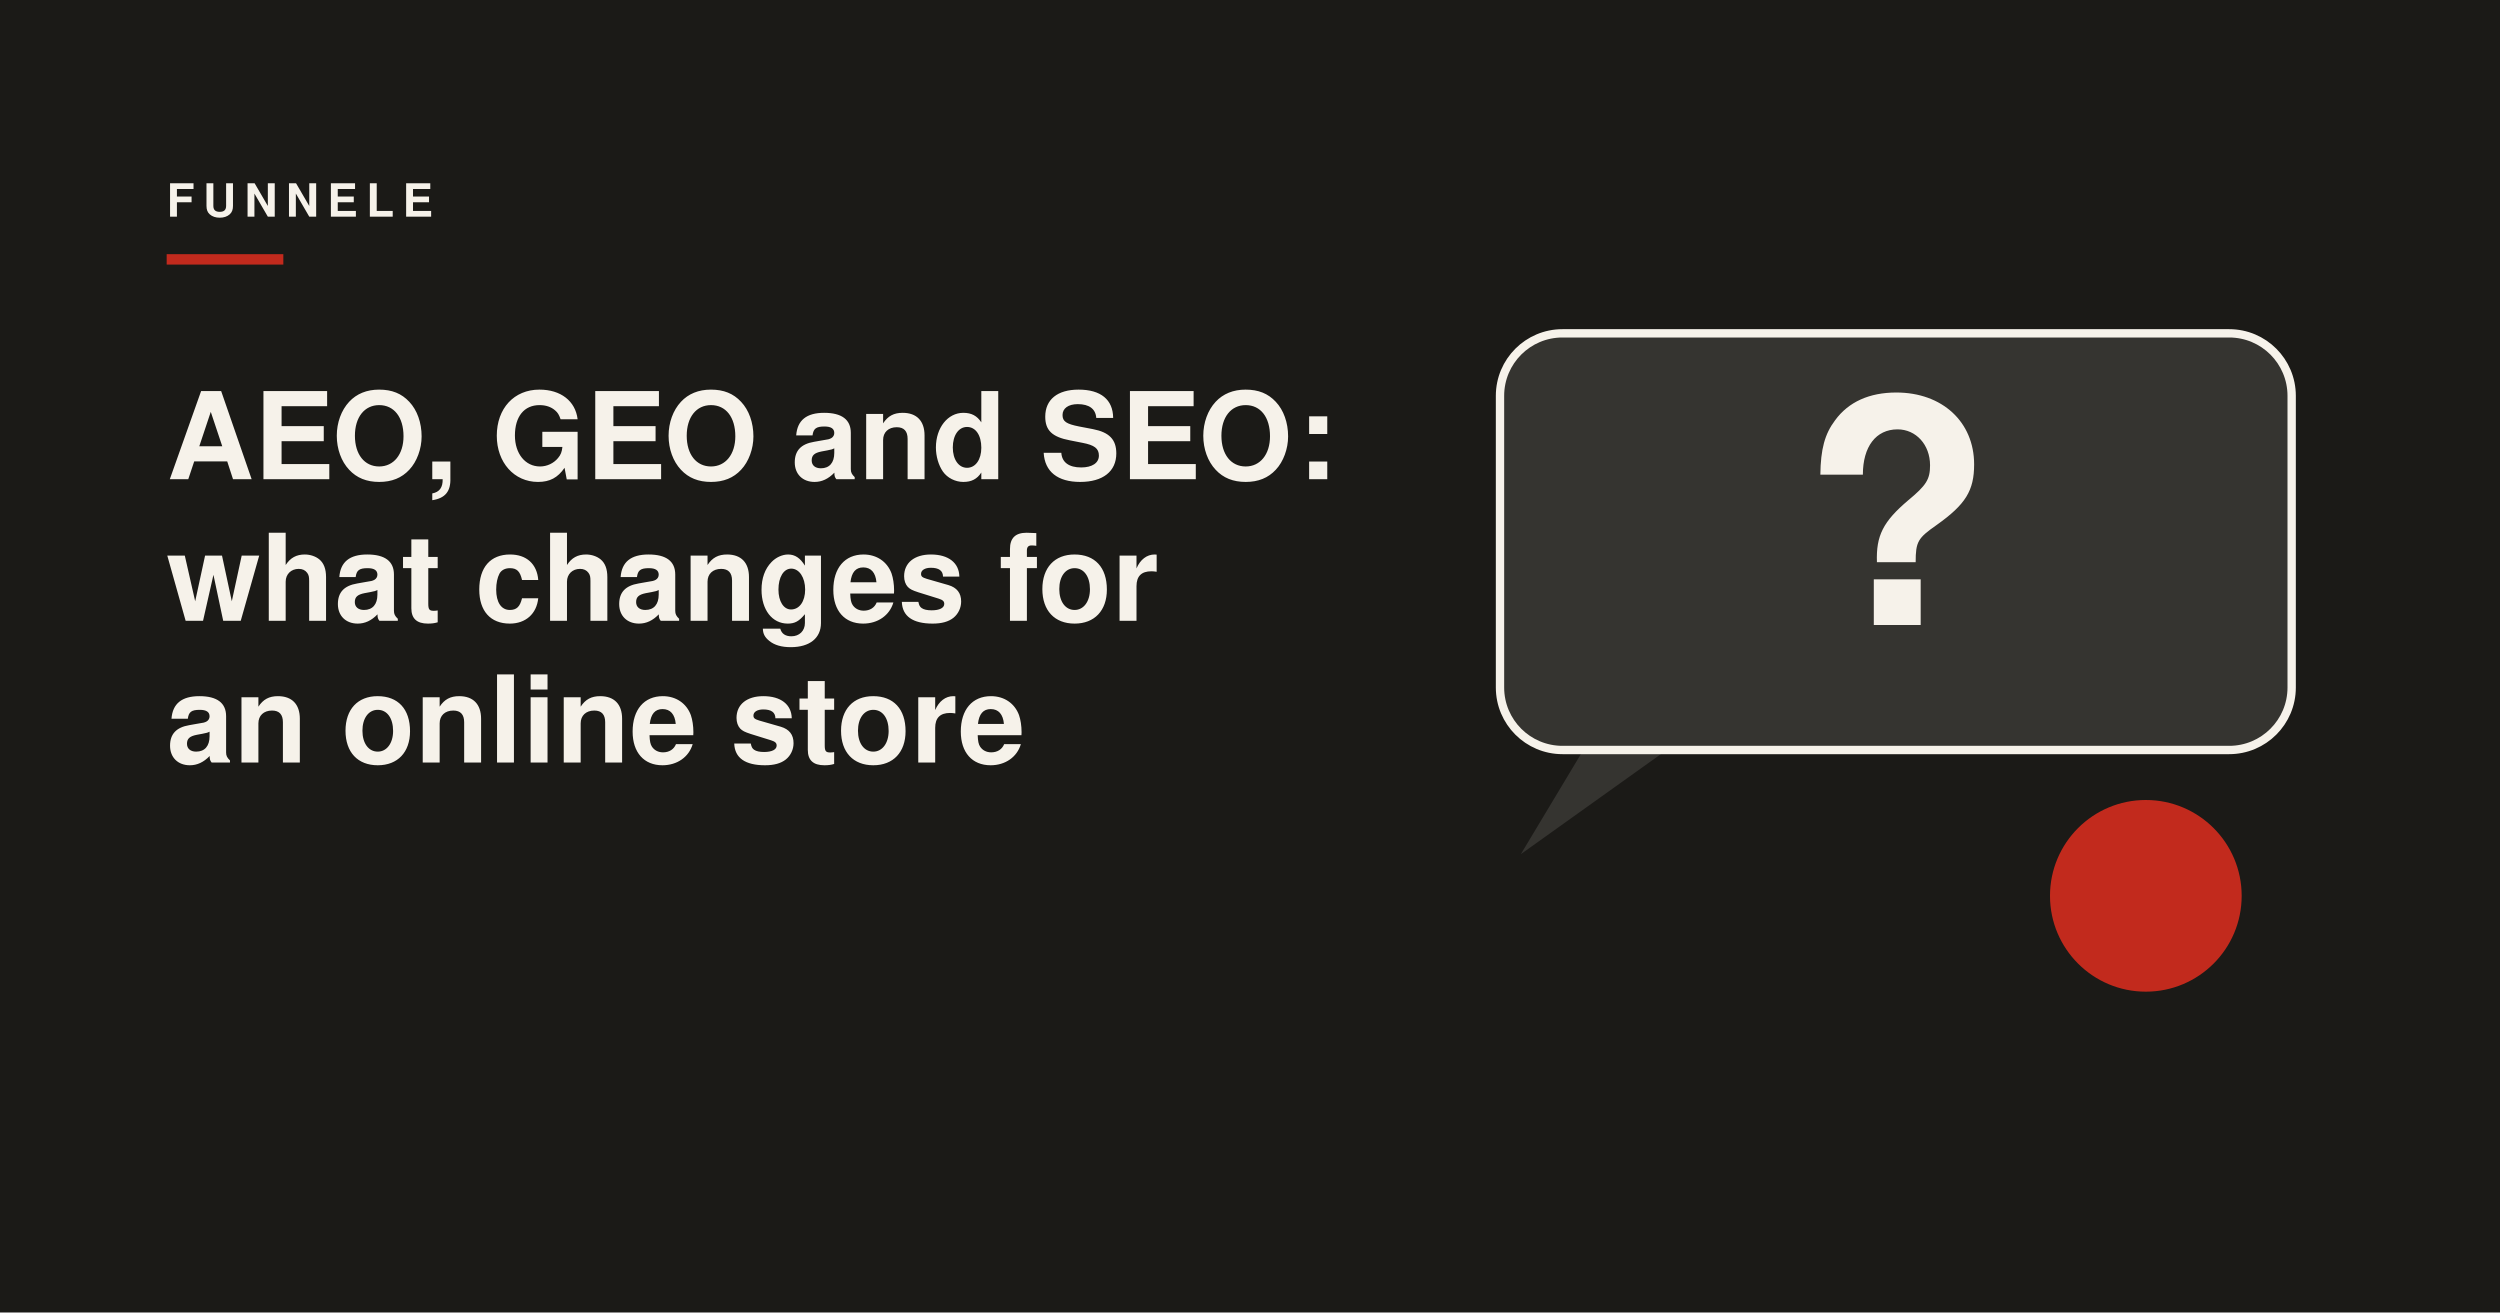
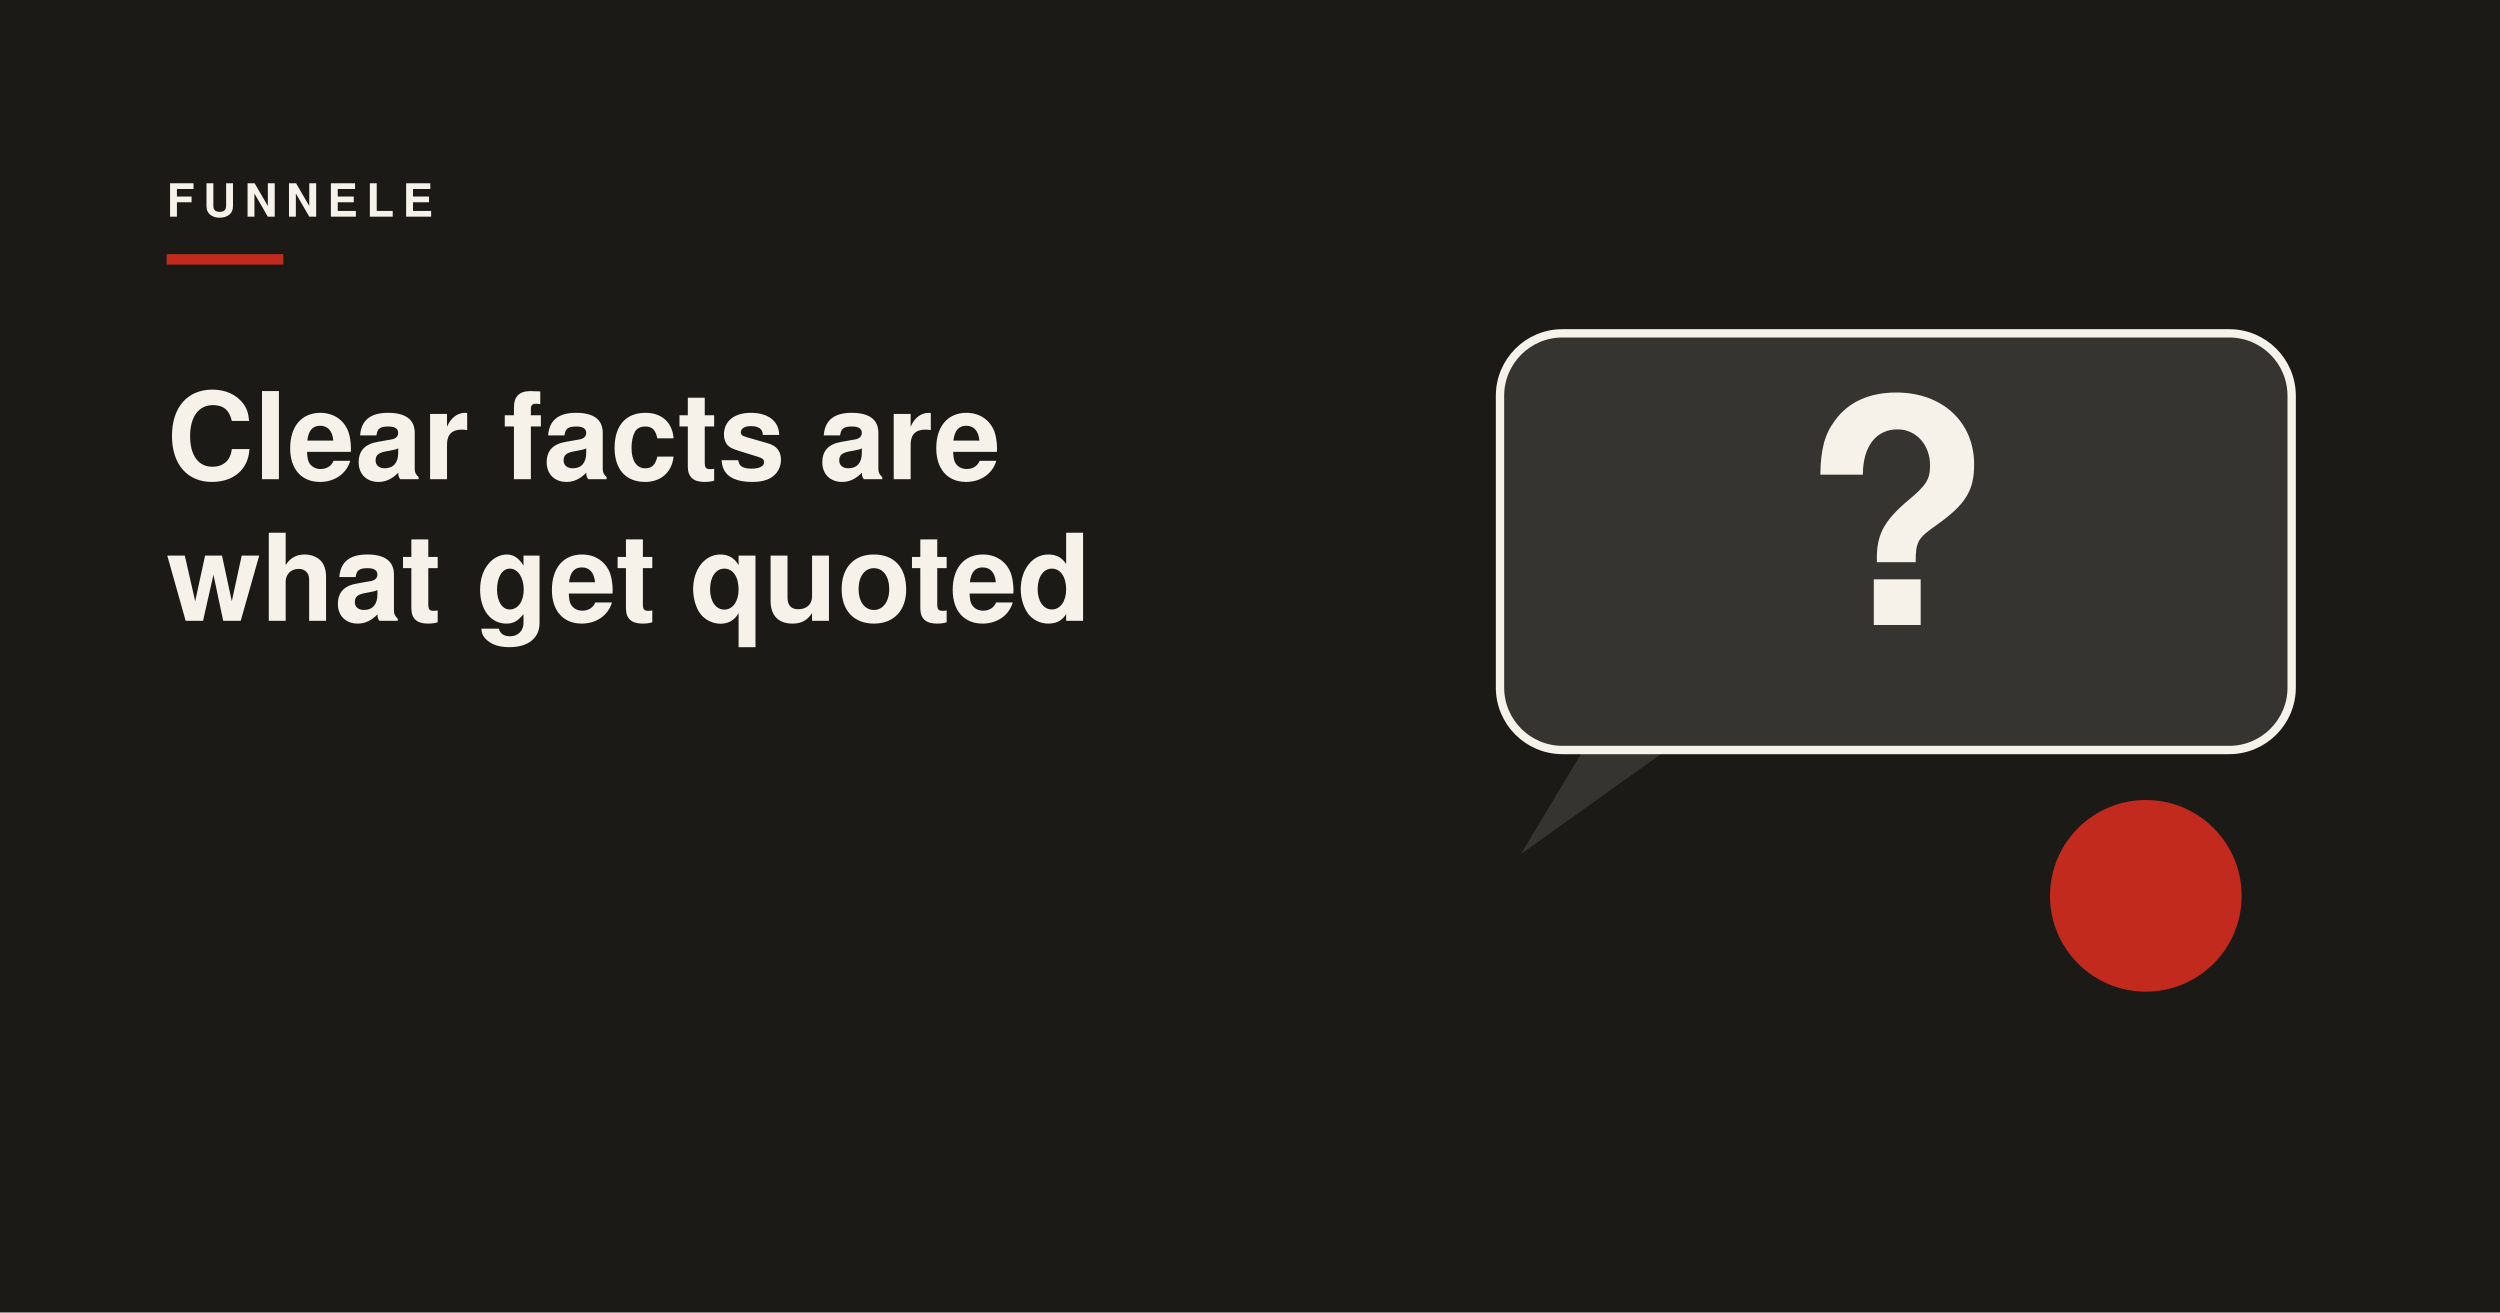
- <svg xmlns="http://www.w3.org/2000/svg" viewBox="0 0 1200 630" role="img" aria-label="AEO, GEO and SEO: what changes for an online store">
+ <svg xmlns="http://www.w3.org/2000/svg" viewBox="0 0 1200 630" role="img" aria-label="Clear facts are what get quoted">
  <rect width="1200" height="630" fill="#1B1A17" />
  <text x="80" y="104" font-family="Helvetica, Arial, sans-serif" font-size="22" font-weight="700" letter-spacing="4" fill="#F6F2EA">FUNNELE</text>
  <rect x="80" y="122" width="56" height="5" fill="#C22A1D" fill-opacity="1" />
-   <text x="80" y="230" font-family="Helvetica, Arial, sans-serif" font-size="58" font-weight="700" fill="#F6F2EA" text-anchor="start">AEO, GEO and SEO:</text>
-   <text x="80" y="298" font-family="Helvetica, Arial, sans-serif" font-size="58" font-weight="700" fill="#F6F2EA" text-anchor="start">what changes for</text>
-   <text x="80" y="366" font-family="Helvetica, Arial, sans-serif" font-size="58" font-weight="700" fill="#F6F2EA" text-anchor="start">an online store</text>
+   <text x="80" y="230" font-family="Helvetica, Arial, sans-serif" font-size="58" font-weight="700" fill="#F6F2EA" text-anchor="start">Clear facts are</text>
+   <text x="80" y="298" font-family="Helvetica, Arial, sans-serif" font-size="58" font-weight="700" fill="#F6F2EA" text-anchor="start">what get quoted</text>
  <rect x="720" y="160" width="380" height="200" rx="30" fill="#F6F2EA" fill-opacity="0.12" stroke="#F6F2EA" stroke-width="4" />
  <polygon points="760,360 730,410 800,360" fill="#F6F2EA" fill-opacity="0.12" />
  <text x="910" y="300" font-family="Helvetica, Arial, sans-serif" font-size="150" font-weight="700" fill="#F6F2EA" text-anchor="middle">?</text>
  <circle cx="1030" cy="430" r="46" fill="#C22A1D" />
</svg>
